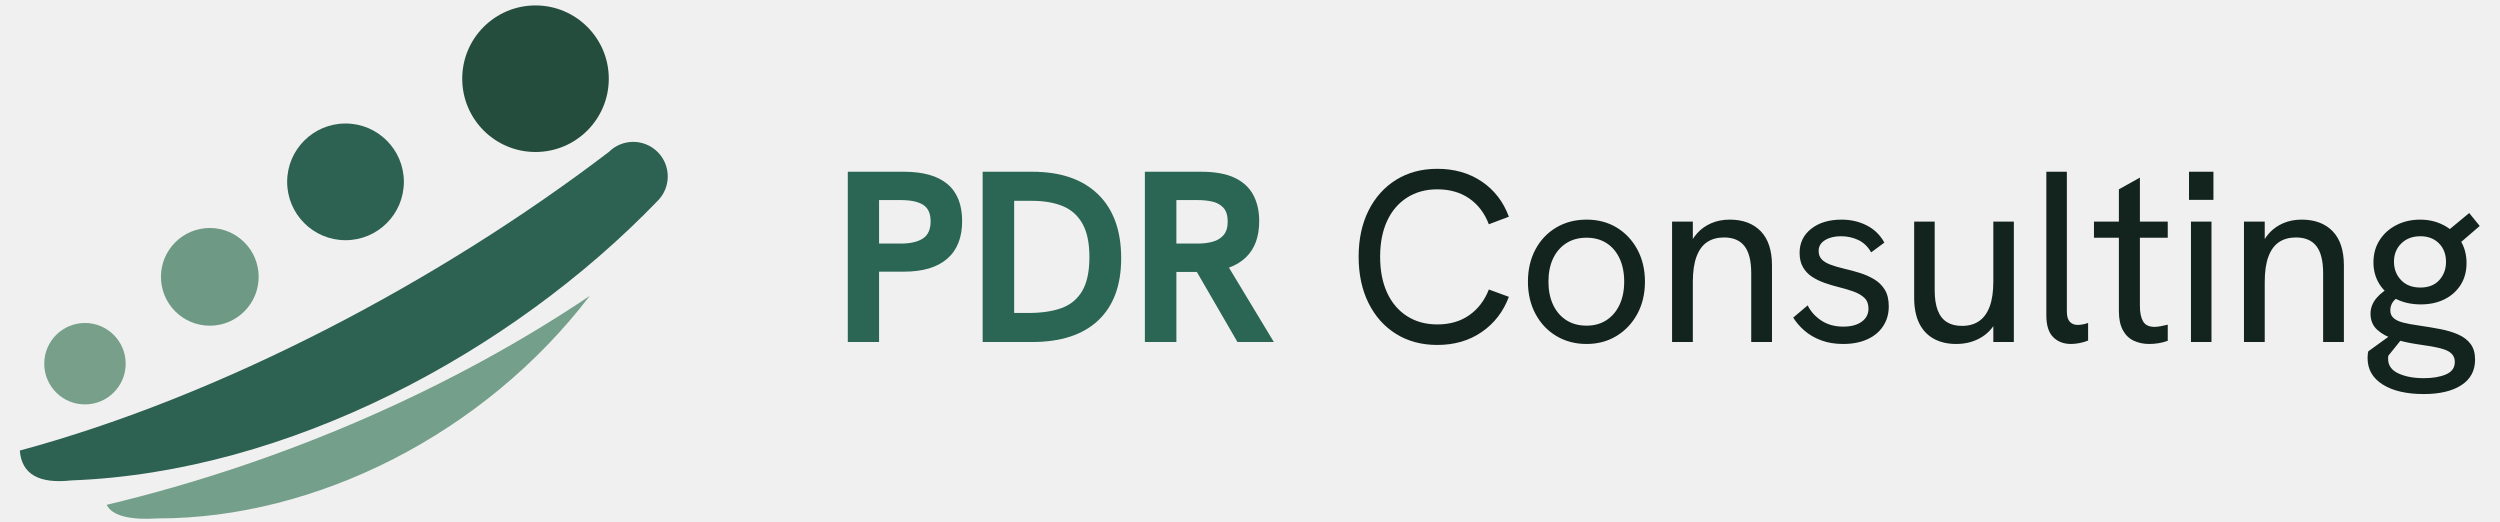
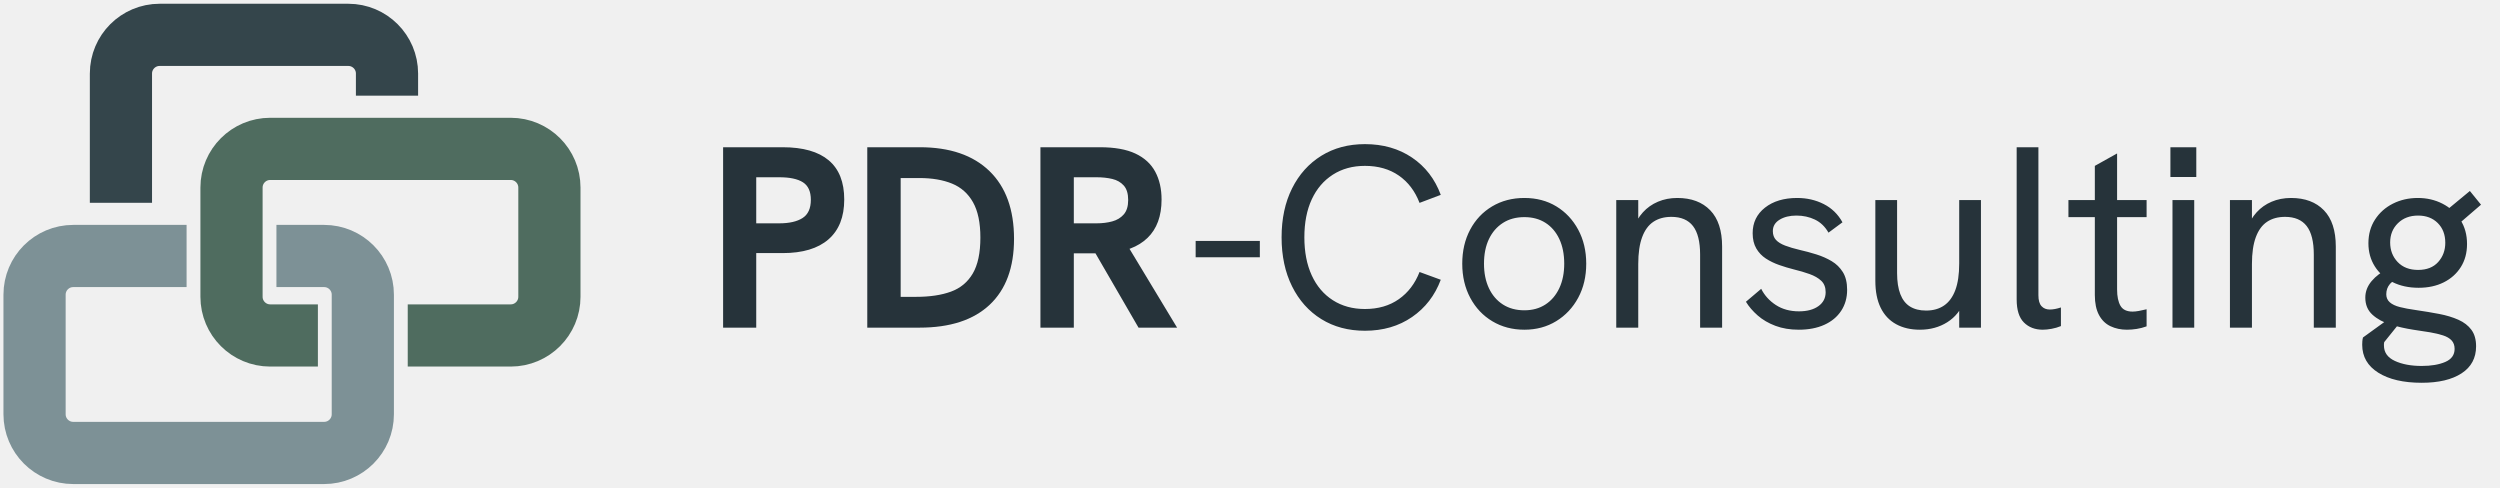
- <svg xmlns="http://www.w3.org/2000/svg" viewBox="0 0 306.8 64.0" width="307" height="64" role="img" aria-label="PDR Consulting">
-   <g transform="translate(0.00 0.00) scale(0.3333) translate(-44.0 -6.0)">
-     <circle cx="75" cy="140" r="15" fill="#779F8A" />
-     <circle cx="121" cy="108" r="18" fill="#6E9A85" />
-     <circle cx="171" cy="73" r="21.5" fill="#2D6151" />
-     <circle cx="241" cy="35" r="27" fill="#254D3D" />
-     <path d="M51 172 C 125 152, 205 110, 268 62 A 12.5 12.5 0 0 1 286 80 C 232 136, 150 180, 70 183 Q 52 185 51 172 Z" fill="#2D6151" />
-     <path d="M83 192 C 150 176, 212 148, 261 115 C 222 166, 160 197, 102 197 Q 86 198 83 192 Z" fill="#749F8A" />
+ <svg xmlns="http://www.w3.org/2000/svg" viewBox="0 0 328.4 64.0" width="328" height="64" role="img" aria-label="PDR-Consulting">
+   <g transform="scale(0.09078) translate(-30.0 -30.0)">
+     <defs>
+       <clipPath id="ctl">
+         <rect x="300" y="330" width="130" height="135" />
+       </clipPath>
+       <clipPath id="cbr">
+         <rect x="490" y="440" width="130" height="140" />
+       </clipPath>
+       <mask id="cma" maskUnits="userSpaceOnUse" x="0" y="0" width="900" height="800">
+         <rect x="0" y="0" width="900" height="800" fill="#fff" />
+         <rect x="365" y="245" width="460" height="270" rx="56" stroke="#000" stroke-width="154" fill="#000" />
+         <rect x="80" y="400" width="475" height="285" rx="56" stroke="#000" stroke-width="154" fill="#000" />
+       </mask>
+       <mask id="cmb" maskUnits="userSpaceOnUse" x="0" y="0" width="900" height="800">
+         <rect x="0" y="0" width="900" height="800" fill="#fff" />
+         <g clip-path="url(#cbr)">
+           <rect x="80" y="400" width="475" height="285" rx="56" fill="none" stroke="#000" stroke-width="154" />
+         </g>
+       </mask>
+       <mask id="cmc" maskUnits="userSpaceOnUse" x="0" y="0" width="900" height="800">
+         <rect x="0" y="0" width="900" height="800" fill="#fff" />
+         <g clip-path="url(#ctl)">
+           <rect x="365" y="245" width="460" height="270" rx="56" fill="none" stroke="#000" stroke-width="154" />
+         </g>
+       </mask>
+     </defs>
+     <g mask="url(#cma)">
+       <rect x="205" y="80" width="385" height="320" rx="56" fill="none" stroke="#34454B" stroke-width="90" />
+     </g>
+     <g mask="url(#cmb)">
+       <rect x="365" y="245" width="460" height="270" rx="56" fill="none" stroke="#4F6C5F" stroke-width="90" />
+     </g>
+     <g mask="url(#cmc)">
+       <rect x="80" y="400" width="475" height="285" rx="56" fill="none" stroke="#7D9196" stroke-width="90" />
+     </g>
  </g>
-   <path d="M104.01 42.0V21.09H110.91Q114.45 21.09 116.25 22.605Q118.05 24.12 118.05 27.15Q118.05 30.18 116.22 31.77Q114.39 33.36 110.91 33.36H107.85V42.0ZM107.85 29.91H110.52Q112.26 29.91 113.22 29.295Q114.18 28.68 114.18 27.18Q114.18 25.74 113.265 25.155Q112.35 24.57 110.52 24.57H107.85ZM120.57 42.0V21.09H126.66Q131.88 21.09 134.73 23.85Q137.58 26.61 137.58 31.71Q137.58 36.69 134.76 39.345Q131.94 42.0 126.63 42.0ZM124.44 38.43H126.24Q128.61 38.43 130.26 37.83Q131.91 37.23 132.795 35.73Q133.68 34.23 133.68 31.56Q133.68 28.98 132.825 27.465Q131.97 25.95 130.395 25.305Q128.82 24.66 126.6 24.66H124.44ZM140.49 42.0V21.09H147.39Q149.94 21.09 151.5 21.825Q153.06 22.56 153.795 23.925Q154.53 25.29 154.53 27.15Q154.53 30.03 152.895 31.605Q151.26 33.18 148.23 33.36Q147.54 33.39 146.82 33.39Q146.1 33.39 145.59 33.39H144.36V42.0ZM151.86 42.0 146.61 32.94 150.57 32.46 156.33 42.0ZM144.36 29.91H147.0Q147.99 29.91 148.815 29.685Q149.64 29.46 150.15 28.875Q150.66 28.29 150.66 27.21Q150.66 26.1 150.15 25.53Q149.64 24.96 148.815 24.765Q147.99 24.57 147.0 24.57H144.36Z" fill="#2A6653" />
-   <path d="M176.4 42.36Q173.52 42.36 171.345 41.01Q169.17 39.66 167.955 37.215Q166.74 34.77 166.74 31.53Q166.74 28.29 167.955 25.86Q169.17 23.43 171.345 22.08Q173.52 20.73 176.4 20.73Q179.55 20.73 181.86 22.29Q184.17 23.85 185.19 26.61L182.73 27.54Q181.95 25.5 180.33 24.375Q178.71 23.25 176.4 23.25Q174.27 23.25 172.68 24.27Q171.09 25.29 170.235 27.135Q169.38 28.98 169.38 31.53Q169.38 34.08 170.235 35.94Q171.09 37.8 172.68 38.82Q174.27 39.84 176.4 39.84Q178.71 39.84 180.33 38.7Q181.95 37.56 182.73 35.55L185.19 36.45Q184.17 39.18 181.86 40.77Q179.55 42.36 176.4 42.36ZM194.73 42.24Q192.66 42.24 191.025 41.265Q189.39 40.29 188.46 38.55Q187.53 36.81 187.53 34.59Q187.53 32.37 188.445 30.645Q189.36 28.92 190.995 27.945Q192.63 26.97 194.73 26.97Q196.83 26.97 198.435 27.945Q200.04 28.92 200.97 30.645Q201.9 32.37 201.9 34.59Q201.9 36.81 200.97 38.535Q200.04 40.26 198.42 41.25Q196.8 42.24 194.73 42.24ZM194.73 39.99Q196.14 39.99 197.175 39.315Q198.21 38.64 198.78 37.425Q199.35 36.21 199.35 34.59Q199.35 32.94 198.78 31.725Q198.21 30.51 197.175 29.85Q196.14 29.19 194.73 29.19Q193.29 29.19 192.24 29.865Q191.19 30.54 190.62 31.74Q190.05 32.94 190.05 34.59Q190.05 36.21 190.62 37.425Q191.19 38.64 192.24 39.315Q193.29 39.99 194.73 39.99ZM205.23 42.0V27.21H207.78V30.36L207.18 30.57Q207.6 29.43 208.32 28.635Q209.04 27.84 210.06 27.405Q211.08 26.97 212.31 26.97Q214.74 26.97 216.12 28.395Q217.5 29.82 217.5 32.61V42.0H214.95V33.54Q214.95 31.29 214.125 30.225Q213.3 29.16 211.62 29.16Q210.39 29.16 209.535 29.73Q208.68 30.3 208.23 31.515Q207.78 32.73 207.78 34.62V42.0ZM226.23 42.24Q224.73 42.24 223.53 41.79Q222.33 41.34 221.475 40.59Q220.62 39.84 220.11 39.0L221.88 37.5Q222.45 38.64 223.575 39.375Q224.7 40.11 226.26 40.11Q227.67 40.11 228.51 39.51Q229.35 38.91 229.35 37.89Q229.35 37.05 228.84 36.57Q228.33 36.09 227.49 35.79Q226.65 35.49 225.66 35.25Q224.82 35.04 223.965 34.74Q223.11 34.44 222.42 33.99Q221.73 33.54 221.31 32.82Q220.89 32.1 220.89 31.05Q220.89 29.22 222.315 28.095Q223.74 26.97 226.05 26.97Q227.73 26.97 229.125 27.675Q230.52 28.38 231.3 29.79L229.68 30.99Q229.08 29.94 228.105 29.475Q227.13 29.01 225.96 29.01Q224.79 29.01 224.01 29.49Q223.23 29.97 223.23 30.81Q223.23 31.44 223.59 31.83Q223.95 32.22 224.655 32.49Q225.36 32.76 226.38 33.0Q227.31 33.21 228.27 33.51Q229.23 33.81 230.04 34.29Q230.85 34.77 231.345 35.565Q231.84 36.36 231.84 37.62Q231.84 39.0 231.15 40.05Q230.46 41.1 229.2 41.67Q227.94 42.24 226.23 42.24ZM240.12 42.24Q238.53 42.24 237.36 41.595Q236.19 40.95 235.575 39.69Q234.96 38.43 234.96 36.57V27.21H237.48V35.67Q237.48 37.14 237.855 38.115Q238.23 39.09 238.98 39.555Q239.73 40.02 240.84 40.02Q242.07 40.02 242.925 39.435Q243.78 38.85 244.23 37.65Q244.68 36.45 244.68 34.56V27.21H247.2V42.0H244.68V38.85H245.31Q244.68 40.5 243.3 41.37Q241.92 42.24 240.12 42.24ZM254.22 42.24Q252.87 42.24 252.03 41.4Q251.19 40.56 251.19 38.73V21.09H253.71V38.25Q253.71 39.12 254.07 39.51Q254.43 39.9 255.03 39.9Q255.3 39.9 255.63 39.84Q255.96 39.78 256.32 39.66V41.82Q255.81 42.03 255.24 42.135Q254.67 42.24 254.22 42.24ZM263.82 42.24Q262.77 42.24 261.915 41.835Q261.06 41.43 260.58 40.53Q260.1 39.63 260.1 38.22V23.25L262.68 21.81V37.56Q262.68 38.79 263.07 39.465Q263.46 40.14 264.48 40.14Q264.78 40.14 265.2 40.065Q265.62 39.99 266.1 39.87V41.85Q265.53 42.06 264.945 42.15Q264.36 42.24 263.82 42.24ZM257.04 29.19V27.21H266.1V29.19ZM268.95 42.0V27.21H271.47V42.0ZM268.71 24.54V21.09H271.71V24.54ZM275.46 42.0V27.21H278.01V30.36L277.41 30.57Q277.83 29.43 278.55 28.635Q279.27 27.84 280.29 27.405Q281.31 26.97 282.54 26.97Q284.97 26.97 286.35 28.395Q287.73 29.82 287.73 32.61V42.0H285.18V33.54Q285.18 31.29 284.355 30.225Q283.53 29.16 281.85 29.16Q280.62 29.16 279.765 29.73Q278.91 30.3 278.46 31.515Q278.01 32.73 278.01 34.62V42.0ZM297.54 48.39Q294.36 48.39 292.5 47.22Q290.64 46.05 290.64 43.98Q290.64 43.83 290.655 43.59Q290.67 43.35 290.73 43.14L294.42 40.47L295.29 41.07L293.19 43.68Q293.16 43.8 293.16 43.89Q293.16 43.98 293.16 44.07Q293.16 45.27 294.42 45.855Q295.68 46.44 297.54 46.44Q299.19 46.44 300.27 45.975Q301.35 45.51 301.35 44.46Q301.35 43.86 301.005 43.485Q300.66 43.11 300.015 42.9Q299.37 42.69 298.5 42.54Q297.63 42.39 296.55 42.24Q295.2 42.03 293.925 41.64Q292.65 41.25 291.825 40.5Q291 39.75 291 38.52Q291 37.47 291.735 36.6Q292.47 35.73 293.67 35.16L295.29 36.21Q294.27 36.45 293.85 36.945Q293.43 37.44 293.43 38.13Q293.43 38.7 293.835 39.06Q294.24 39.42 295.005 39.615Q295.77 39.81 296.85 39.96Q298.29 40.17 299.55 40.41Q300.81 40.65 301.785 41.085Q302.76 41.52 303.3 42.255Q303.84 42.99 303.84 44.16Q303.84 46.2 302.16 47.295Q300.48 48.39 297.54 48.39ZM297.18 37.38Q295.47 37.38 294.15 36.72Q292.83 36.06 292.095 34.89Q291.36 33.72 291.36 32.22Q291.36 30.66 292.125 29.475Q292.89 28.29 294.195 27.63Q295.5 26.97 297.09 26.97Q298.65 26.97 299.94 27.63Q301.23 28.29 302.01 29.49Q302.79 30.69 302.79 32.31Q302.79 33.84 302.07 34.98Q301.35 36.12 300.09 36.75Q298.83 37.38 297.18 37.38ZM297.12 35.31Q298.62 35.31 299.445 34.395Q300.27 33.48 300.27 32.16Q300.27 30.75 299.4 29.88Q298.53 29.01 297.12 29.01Q295.68 29.01 294.78 29.895Q293.88 30.78 293.88 32.13Q293.88 33.48 294.75 34.395Q295.62 35.31 297.12 35.31ZM301.83 29.97 300 28.74 303.12 26.16 304.41 27.75Z" fill="#13241F" />
+   <path d="M94.987 43.0V19.302H102.807Q106.819 19.302 108.859 21.019Q110.899 22.736 110.899 26.17Q110.899 29.604 108.825 31.406Q106.751 33.208 102.807 33.208H99.339V43.0ZM99.339 29.298H102.365Q104.337 29.298 105.425 28.601Q106.513 27.904 106.513 26.204Q106.513 24.572 105.476 23.909Q104.439 23.246 102.365 23.246H99.339ZM113.925 43.0V19.302H120.827Q126.743 19.302 129.973 22.43Q133.203 25.558 133.203 31.338Q133.203 36.982 130.007 39.991Q126.811 43.0 120.793 43.0ZM118.311 38.954H120.351Q123.037 38.954 124.907 38.274Q126.777 37.594 127.78 35.894Q128.783 34.194 128.783 31.168Q128.783 28.244 127.814 26.527Q126.845 24.81 125.06 24.079Q123.275 23.348 120.759 23.348H118.311ZM136.671 43.0V19.302H144.491Q147.381 19.302 149.149 20.135Q150.917 20.968 151.75 22.515Q152.583 24.062 152.583 26.17Q152.583 29.434 150.73 31.219Q148.877 33.004 145.443 33.208Q144.661 33.242 143.845 33.242Q143.029 33.242 142.451 33.242H141.057V43.0ZM149.557 43.0 143.607 32.732 148.095 32.188 154.623 43.0ZM141.057 29.298H144.049Q145.171 29.298 146.106 29.043Q147.041 28.788 147.619 28.125Q148.197 27.462 148.197 26.238Q148.197 24.98 147.619 24.334Q147.041 23.688 146.106 23.467Q145.171 23.246 144.049 23.246H141.057Z" fill="#26333A" />
+   <path d="M157.061 33.752V31.61H165.493V33.752ZM179.297 43.408Q176.033 43.408 173.568 41.878Q171.103 40.348 169.726 37.577Q168.349 34.806 168.349 31.134Q168.349 27.462 169.726 24.708Q171.103 21.954 173.568 20.424Q176.033 18.894 179.297 18.894Q182.867 18.894 185.485 20.662Q188.103 22.43 189.259 25.558L186.471 26.612Q185.587 24.3 183.751 23.025Q181.915 21.75 179.297 21.75Q176.883 21.75 175.081 22.906Q173.279 24.062 172.31 26.153Q171.341 28.244 171.341 31.134Q171.341 34.024 172.31 36.132Q173.279 38.24 175.081 39.396Q176.883 40.552 179.297 40.552Q181.915 40.552 183.751 39.26Q185.587 37.968 186.471 35.69L189.259 36.71Q188.103 39.804 185.485 41.606Q182.867 43.408 179.297 43.408ZM200.241 43.272Q197.895 43.272 196.042 42.167Q194.189 41.062 193.135 39.09Q192.081 37.118 192.081 34.602Q192.081 32.086 193.118 30.131Q194.155 28.176 196.008 27.071Q197.861 25.966 200.241 25.966Q202.621 25.966 204.44 27.071Q206.259 28.176 207.313 30.131Q208.367 32.086 208.367 34.602Q208.367 37.118 207.313 39.073Q206.259 41.028 204.423 42.15Q202.587 43.272 200.241 43.272ZM200.241 40.722Q201.839 40.722 203.012 39.957Q204.185 39.192 204.831 37.815Q205.477 36.438 205.477 34.602Q205.477 32.732 204.831 31.355Q204.185 29.978 203.012 29.23Q201.839 28.482 200.241 28.482Q198.609 28.482 197.419 29.247Q196.229 30.012 195.583 31.372Q194.937 32.732 194.937 34.602Q194.937 36.438 195.583 37.815Q196.229 39.192 197.419 39.957Q198.609 40.722 200.241 40.722ZM212.311 43.0V26.238H215.201V29.808L214.521 30.046Q214.997 28.754 215.813 27.853Q216.629 26.952 217.785 26.459Q218.941 25.966 220.335 25.966Q223.089 25.966 224.653 27.581Q226.217 29.196 226.217 32.358V43.0H223.327V33.412Q223.327 30.862 222.392 29.655Q221.457 28.448 219.553 28.448Q218.159 28.448 217.19 29.094Q216.221 29.74 215.711 31.117Q215.201 32.494 215.201 34.636V43.0ZM236.281 43.272Q234.581 43.272 233.221 42.762Q231.861 42.252 230.892 41.402Q229.923 40.552 229.345 39.6L231.351 37.9Q231.997 39.192 233.272 40.025Q234.547 40.858 236.315 40.858Q237.913 40.858 238.865 40.178Q239.817 39.498 239.817 38.342Q239.817 37.39 239.239 36.846Q238.661 36.302 237.709 35.962Q236.757 35.622 235.635 35.35Q234.683 35.112 233.714 34.772Q232.745 34.432 231.963 33.922Q231.181 33.412 230.705 32.596Q230.229 31.78 230.229 30.59Q230.229 28.516 231.844 27.241Q233.459 25.966 236.077 25.966Q237.981 25.966 239.562 26.765Q241.143 27.564 242.027 29.162L240.191 30.522Q239.511 29.332 238.406 28.805Q237.301 28.278 235.975 28.278Q234.649 28.278 233.765 28.822Q232.881 29.366 232.881 30.318Q232.881 31.032 233.289 31.474Q233.697 31.916 234.496 32.222Q235.295 32.528 236.451 32.8Q237.505 33.038 238.593 33.378Q239.681 33.718 240.599 34.262Q241.517 34.806 242.078 35.707Q242.639 36.608 242.639 38.036Q242.639 39.6 241.857 40.79Q241.075 41.98 239.647 42.626Q238.219 43.272 236.281 43.272ZM252.193 43.272Q250.391 43.272 249.065 42.541Q247.739 41.81 247.042 40.382Q246.345 38.954 246.345 36.846V26.238H249.201V35.826Q249.201 37.492 249.626 38.597Q250.051 39.702 250.901 40.229Q251.751 40.756 253.009 40.756Q254.403 40.756 255.372 40.093Q256.341 39.43 256.851 38.07Q257.361 36.71 257.361 34.568V26.238H260.217V43.0H257.361V39.43H258.075Q257.361 41.3 255.797 42.286Q254.233 43.272 252.193 43.272ZM268.343 43.272Q266.813 43.272 265.861 42.32Q264.909 41.368 264.909 39.294V19.302H267.765V38.75Q267.765 39.736 268.173 40.178Q268.581 40.62 269.261 40.62Q269.567 40.62 269.941 40.552Q270.315 40.484 270.723 40.348V42.796Q270.145 43.034 269.499 43.153Q268.853 43.272 268.343 43.272ZM279.393 43.272Q278.203 43.272 277.234 42.813Q276.265 42.354 275.721 41.334Q275.177 40.314 275.177 38.716V21.75L278.101 20.118V37.968Q278.101 39.362 278.543 40.127Q278.985 40.892 280.141 40.892Q280.481 40.892 280.957 40.807Q281.433 40.722 281.977 40.586V42.83Q281.331 43.068 280.668 43.17Q280.005 43.272 279.393 43.272ZM271.709 28.482V26.238H281.977V28.482ZM285.377 43.0V26.238H288.233V43.0ZM285.105 23.212V19.302H288.505V23.212ZM292.925 43.0V26.238H295.815V29.808L295.135 30.046Q295.611 28.754 296.427 27.853Q297.243 26.952 298.399 26.459Q299.555 25.966 300.949 25.966Q303.703 25.966 305.267 27.581Q306.831 29.196 306.831 32.358V43.0H303.941V33.412Q303.941 30.862 303.006 29.655Q302.071 28.448 300.167 28.448Q298.773 28.448 297.804 29.094Q296.835 29.74 296.325 31.117Q295.815 32.494 295.815 34.636V43.0ZM318.119 50.242Q314.515 50.242 312.407 48.916Q310.299 47.59 310.299 45.244Q310.299 45.074 310.316 44.802Q310.333 44.53 310.401 44.292L314.583 41.266L315.569 41.946L313.189 44.904Q313.155 45.04 313.155 45.142Q313.155 45.244 313.155 45.346Q313.155 46.706 314.583 47.369Q316.011 48.032 318.119 48.032Q319.989 48.032 321.213 47.505Q322.437 46.978 322.437 45.788Q322.437 45.108 322.046 44.683Q321.655 44.258 320.924 44.02Q320.193 43.782 319.207 43.612Q318.221 43.442 316.997 43.272Q315.467 43.034 314.022 42.592Q312.577 42.15 311.642 41.3Q310.707 40.45 310.707 39.056Q310.707 37.866 311.54 36.88Q312.373 35.894 313.733 35.248L315.569 36.438Q314.413 36.71 313.937 37.271Q313.461 37.832 313.461 38.614Q313.461 39.26 313.92 39.668Q314.379 40.076 315.246 40.297Q316.113 40.518 317.337 40.688Q318.969 40.926 320.397 41.198Q321.825 41.47 322.93 41.963Q324.035 42.456 324.647 43.289Q325.259 44.122 325.259 45.448Q325.259 47.76 323.355 49.001Q321.451 50.242 318.119 50.242ZM317.711 37.764Q315.773 37.764 314.277 37.016Q312.781 36.268 311.948 34.942Q311.115 33.616 311.115 31.916Q311.115 30.148 311.982 28.805Q312.849 27.462 314.328 26.714Q315.807 25.966 317.609 25.966Q319.377 25.966 320.839 26.714Q322.301 27.462 323.185 28.822Q324.069 30.182 324.069 32.018Q324.069 33.752 323.253 35.044Q322.437 36.336 321.009 37.05Q319.581 37.764 317.711 37.764ZM317.643 35.418Q319.343 35.418 320.278 34.381Q321.213 33.344 321.213 31.848Q321.213 30.25 320.227 29.264Q319.241 28.278 317.643 28.278Q316.011 28.278 314.991 29.281Q313.971 30.284 313.971 31.814Q313.971 33.344 314.957 34.381Q315.943 35.418 317.643 35.418ZM322.981 29.366 320.907 27.972 324.443 25.048 325.905 26.85Z" fill="#26333A" />
</svg>
